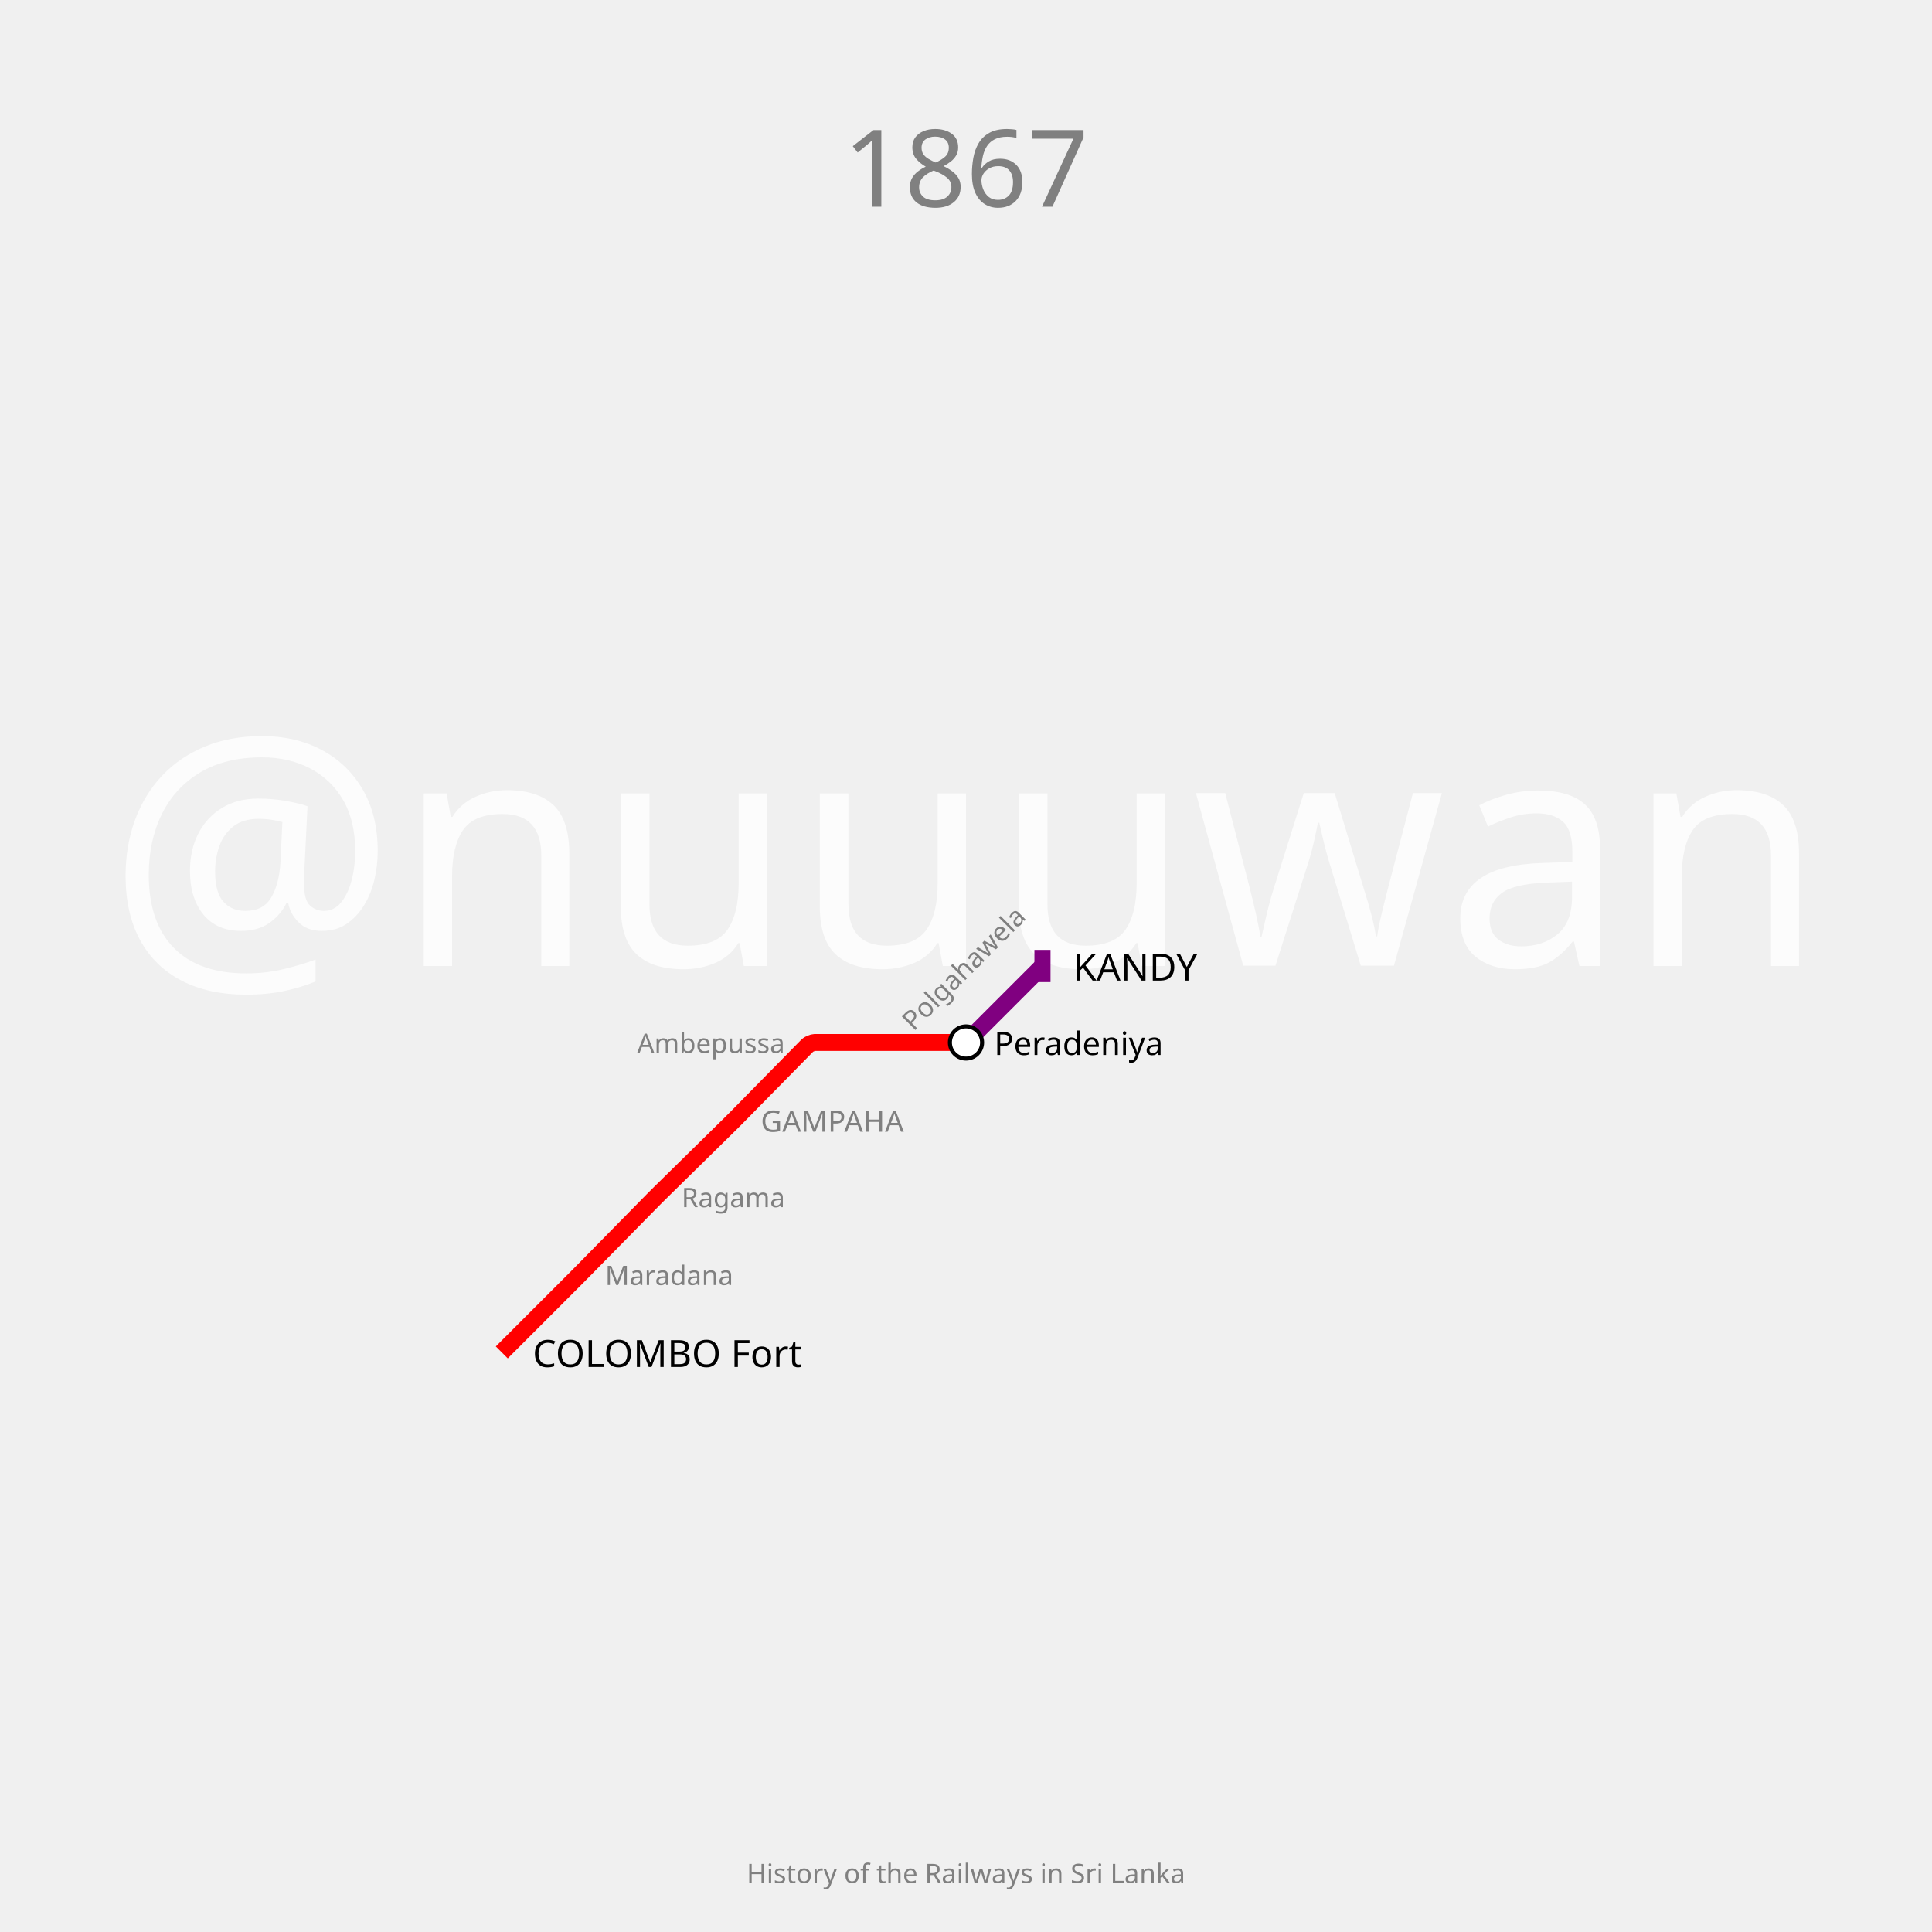
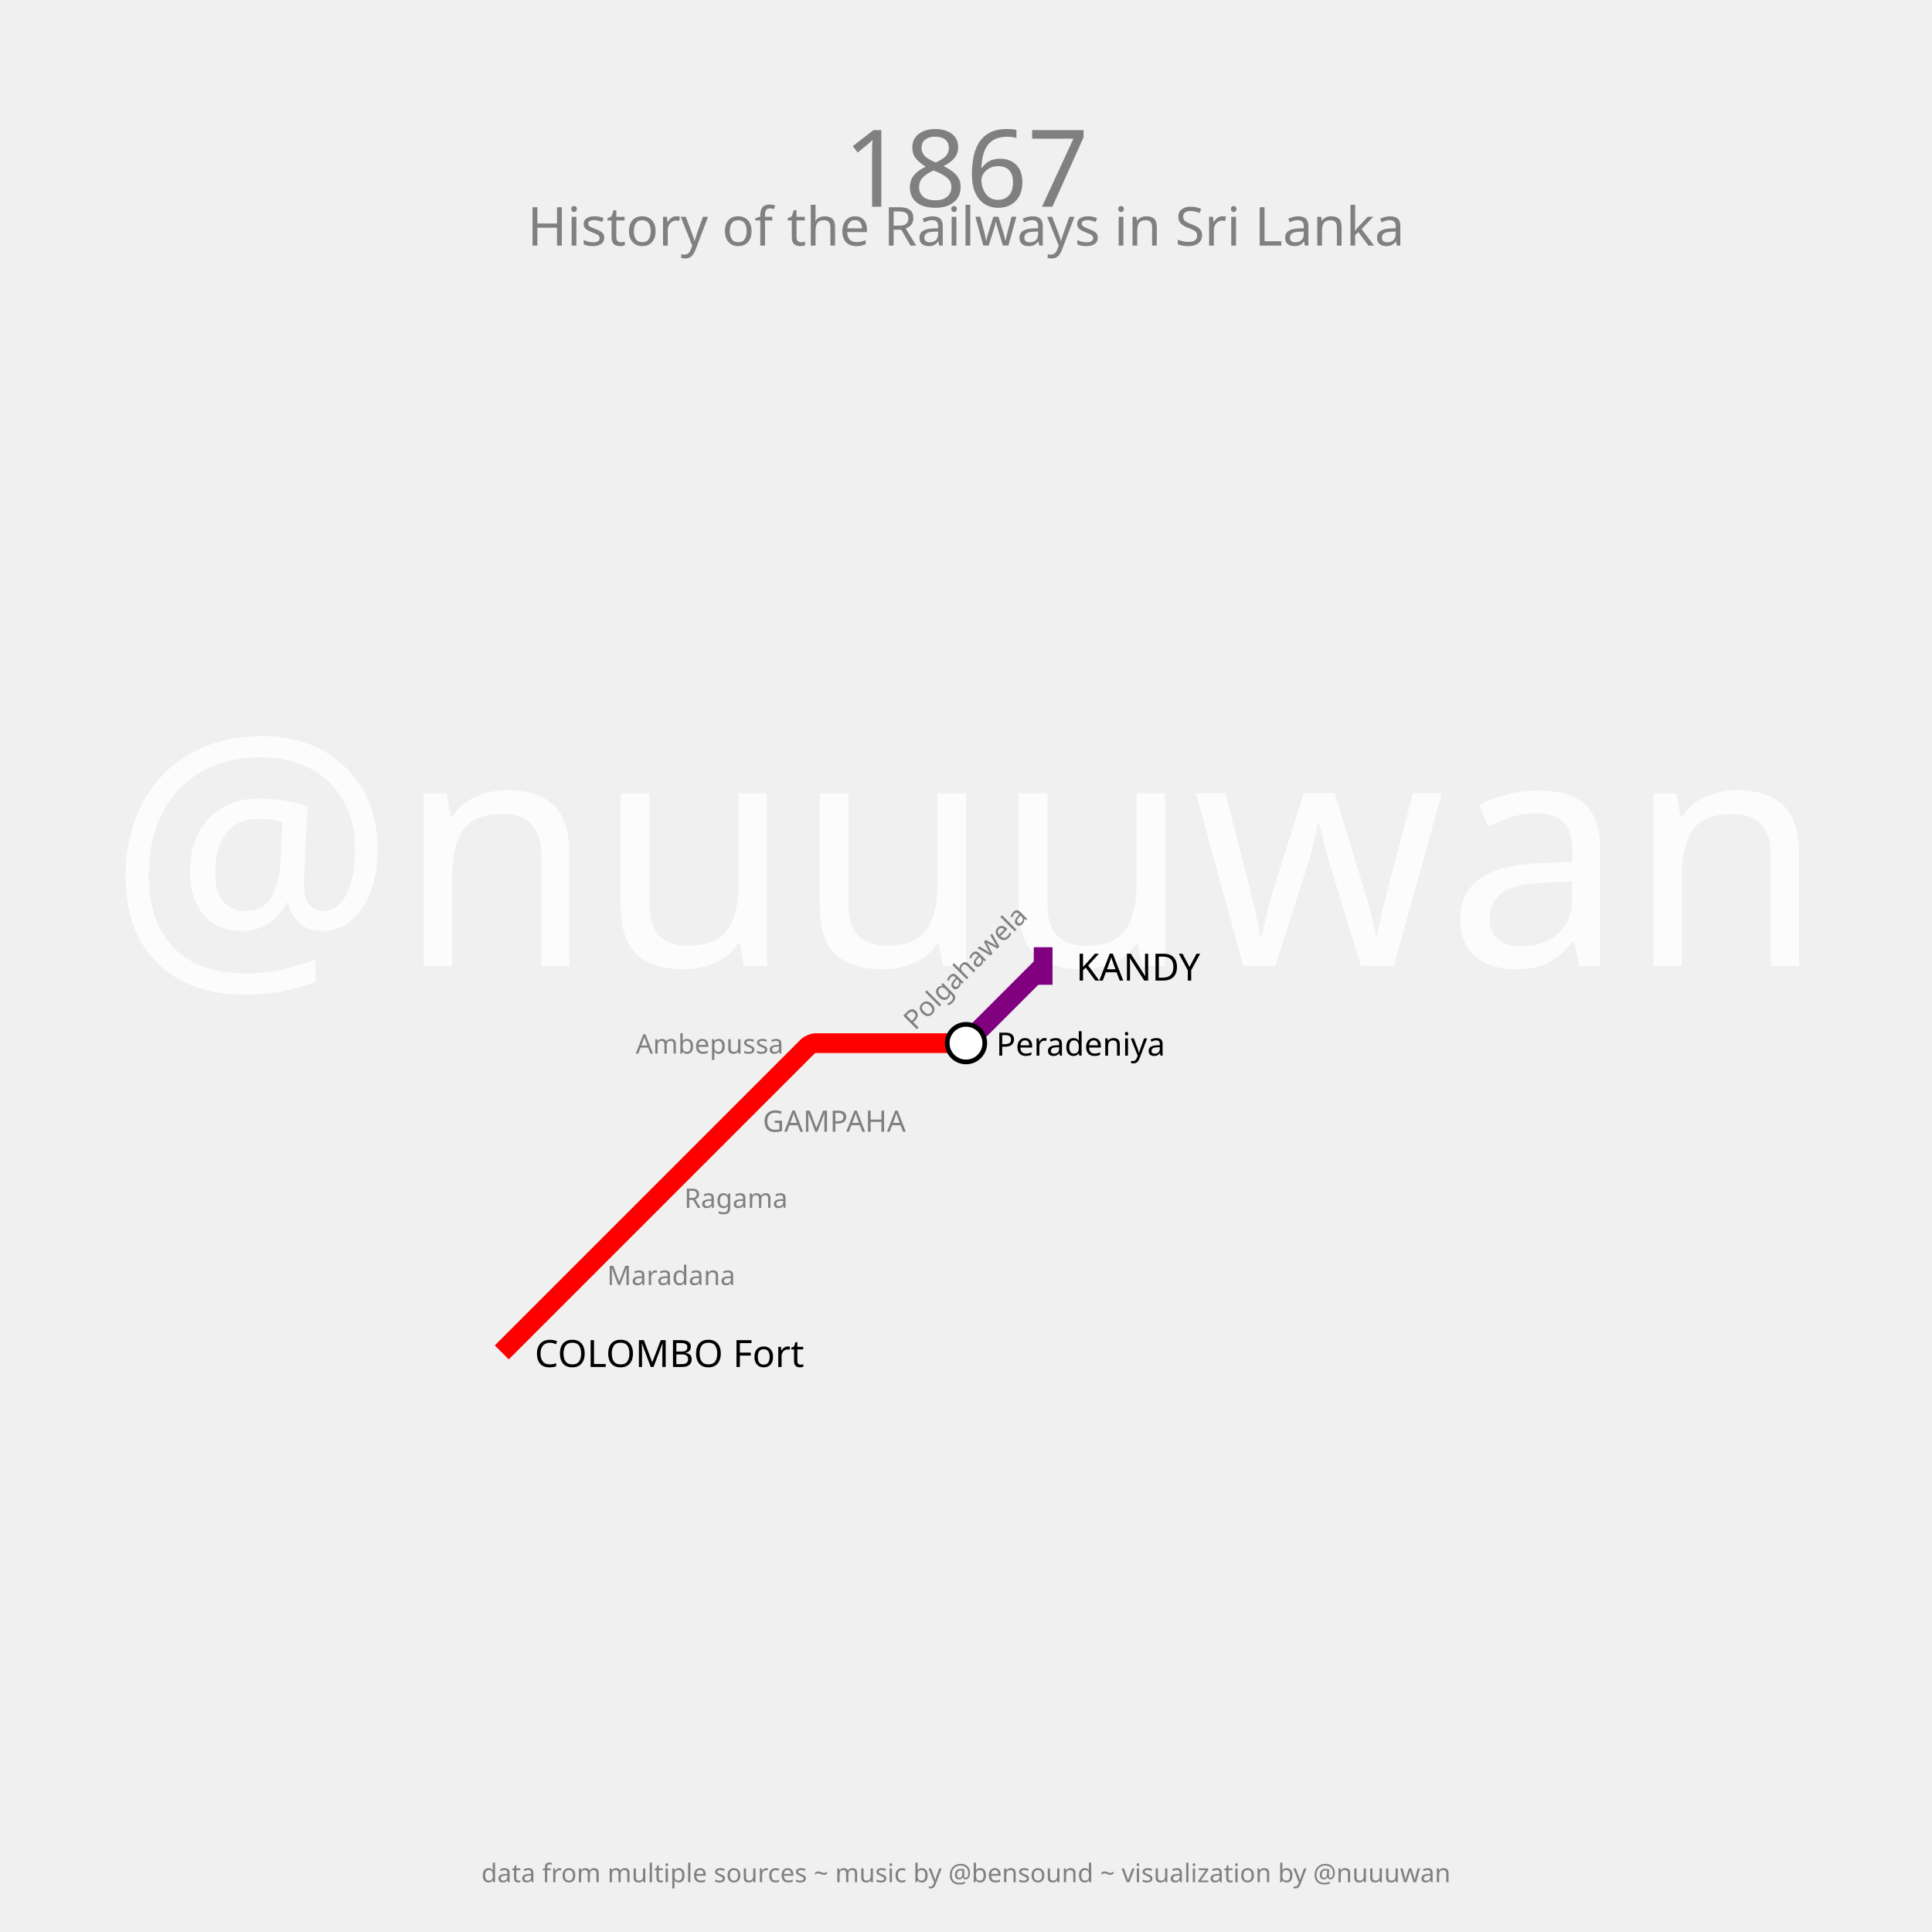
- <svg xmlns="http://www.w3.org/2000/svg" width="1440" height="1440" padding="144">
-   <text fill="#fcfcfc" stroke="none" font-size="240.0" font-family="p22" x="720.0" y="720.0" text-anchor="middle" dominant-baseline="center">@nuuuwan</text>
-   <text fill="gray" stroke="none" font-size="80" font-family="p22" x="720.0" y="92.0" text-anchor="middle" dominant-baseline="hanging">1867</text>
-   <text fill="gray" stroke="none" font-size="20" font-family="p22" x="720.0" y="1388.0" text-anchor="middle" dominant-baseline="text-top">History of the Railways in Sri Lanka</text>
+ <svg xmlns="http://www.w3.org/2000/svg" width="2880" height="2880" padding="288">
+   <text fill="#fcfcfc" stroke="none" font-size="480.0" font-family="p22" x="1440.0" y="1440.0" text-anchor="middle" dominant-baseline="center">@nuuuwan</text>
+   <text fill="gray" stroke="none" font-size="160" font-family="p22" x="1440.0" y="184.0" text-anchor="middle" dominant-baseline="hanging">1867</text>
+   <text fill="gray" stroke="none" font-size="80" font-family="p22" x="1440.0" y="304.0" text-anchor="middle" dominant-baseline="hanging">History of the Railways in Sri Lanka</text>
+   <text fill="gray" stroke="none" font-size="38.4" font-family="p22" x="1440.0" y="2776.0" text-anchor="middle" dominant-baseline="text-top">data from multiple sources ~ music by @bensound ~ visualization by @nuuuwan</text>
  <g>
-     <path fill="none" stroke-width="12.6" stroke-opacity="1" d="M 374.0,1008.0 L 429.125,952.875 C 430.083,951.917 433.9,948.067 434.85,947.1 L 486.293,894.755 C 487.195,893.837 490.837,890.195 491.755,889.293 L 544.238,837.715 C 545.159,836.81 548.81,833.159 549.715,832.238 L 601.967,779.068 C 602.645,778.379 605.933,777.0 606.9,777.0 L 662.0,777.0 L 720.0,777.0" stroke="red" />
-     <rect stroke="none" fill-opacity="1" x="714" y="765" width="12" height="24" fill="red" />
+     <path fill="none" stroke-width="29.4" stroke-opacity="1" d="M 748.0,2016.0 L 864.0,1900.0 L 979.0,1785.0 L 1094.0,1670.0 L 1204.934,1559.066 C 1206.289,1557.711 1212.833,1555.0 1214.75,1555.0 L 1324.0,1555.0 L 1440.0,1555.0" stroke="red" />
+     <rect stroke="none" fill-opacity="1" x="1426" y="1527" width="28" height="56" fill="red" />
  </g>
  <g>
-     <path fill="none" stroke-width="12.6" stroke-opacity="1" d="M 720.0,777.0 L 777.0,720.0" stroke="purple" />
-     <rect stroke="none" fill-opacity="1" x="771" y="708" width="12" height="24" fill="purple" />
+     <path fill="none" stroke-width="29.4" stroke-opacity="1" d="M 1440.0,1555.0 L 1555.0,1440.0" stroke="purple" />
+     <rect stroke="none" fill-opacity="1" x="1541" y="1412" width="28" height="56" fill="purple" />
  </g>
  <g>
-     <text fill="black" stroke="none" font-size="28.0" font-family="p22" font-weight="100" text-anchor="start" dominant-baseline="central" x="397.0" y="1008" transform="translate(374,1008) rotate(0) translate(-374,-1008)">COLOMBO Fort</text>
+     <text fill="black" stroke="none" font-size="56.0" font-family="p22" font-weight="100" text-anchor="start" dominant-baseline="central" x="797.0" y="2016" transform="translate(748,2016) rotate(0) translate(-748,-2016)">COLOMBO Fort</text>
  </g>
  <g>
-     <text fill="black" stroke="none" font-size="28.0" font-family="p22" font-weight="100" text-anchor="start" dominant-baseline="central" x="800.0" y="720" transform="translate(777,720) rotate(0) translate(-777,-720)">KANDY</text>
+     <text fill="black" stroke="none" font-size="56.0" font-family="p22" font-weight="100" text-anchor="start" dominant-baseline="central" x="1604.0" y="1440" transform="translate(1555,1440) rotate(0) translate(-1555,-1440)">KANDY</text>
  </g>
  <g>
-     <circle r="12" fill="white" stroke="black" stroke-width="3.0" cx="720" cy="777" />
-     <text fill="black" stroke="none" font-size="24.0" font-family="p22" font-weight="100" text-anchor="start" dominant-baseline="central" x="741.0" y="777" transform="translate(720,777) rotate(0) translate(-720,-777)">Peradeniya</text>
+     <circle r="28" fill="white" stroke="black" stroke-width="7.0" cx="1440" cy="1555" />
+     <text fill="black" stroke="none" font-size="48.0" font-family="p22" font-weight="100" text-anchor="start" dominant-baseline="central" x="1485.0" y="1555" transform="translate(1440,1555) rotate(0) translate(-1440,-1555)">Peradeniya</text>
  </g>
  <g>
-     <text fill="gray" stroke="none" font-size="22.0" font-family="p22" font-weight="100" text-anchor="start" dominant-baseline="central" x="567.0" y="835" transform="translate(547,835) rotate(0) translate(-547,-835)">GAMPAHA</text>
+     <text fill="gray" stroke="none" font-size="44.0" font-family="p22" font-weight="100" text-anchor="start" dominant-baseline="central" x="1137.0" y="1670" transform="translate(1094,1670) rotate(0) translate(-1094,-1670)">GAMPAHA</text>
  </g>
  <g>
-     <text fill="gray" stroke="none" font-size="20" font-family="p22" font-weight="100" text-anchor="start" dominant-baseline="central" x="451.0" y="950" transform="translate(432,950) rotate(0) translate(-432,-950)">Maradana</text>
+     <text fill="gray" stroke="none" font-size="40" font-family="p22" font-weight="100" text-anchor="start" dominant-baseline="central" x="905.0" y="1900" transform="translate(864,1900) rotate(0) translate(-864,-1900)">Maradana</text>
  </g>
  <g>
-     <text fill="gray" stroke="none" font-size="20" font-family="p22" font-weight="100" text-anchor="start" dominant-baseline="central" x="508.0" y="892" transform="translate(489,892) rotate(0) translate(-489,-892)">Ragama</text>
+     <text fill="gray" stroke="none" font-size="40" font-family="p22" font-weight="100" text-anchor="start" dominant-baseline="central" x="1020.0" y="1785" transform="translate(979,1785) rotate(0) translate(-979,-1785)">Ragama</text>
  </g>
  <g>
-     <text fill="gray" stroke="none" font-size="20" font-family="p22" font-weight="100" text-anchor="end" dominant-baseline="central" x="585.0" y="777" transform="translate(604,777) rotate(0) translate(-604,-777)">Ambepussa</text>
+     <text fill="gray" stroke="none" font-size="40" font-family="p22" font-weight="100" text-anchor="end" dominant-baseline="central" x="1168.0" y="1555" transform="translate(1209,1555) rotate(0) translate(-1209,-1555)">Ambepussa</text>
  </g>
  <g>
-     <text fill="gray" stroke="none" font-size="20" font-family="p22" font-weight="100" text-anchor="start" dominant-baseline="central" x="681.0" y="777" transform="translate(662,777) rotate(-45) translate(-662,-777)">Polgahawela</text>
+     <text fill="gray" stroke="none" font-size="40" font-family="p22" font-weight="100" text-anchor="start" dominant-baseline="central" x="1365.0" y="1555" transform="translate(1324,1555) rotate(-45) translate(-1324,-1555)">Polgahawela</text>
  </g>
</svg>
